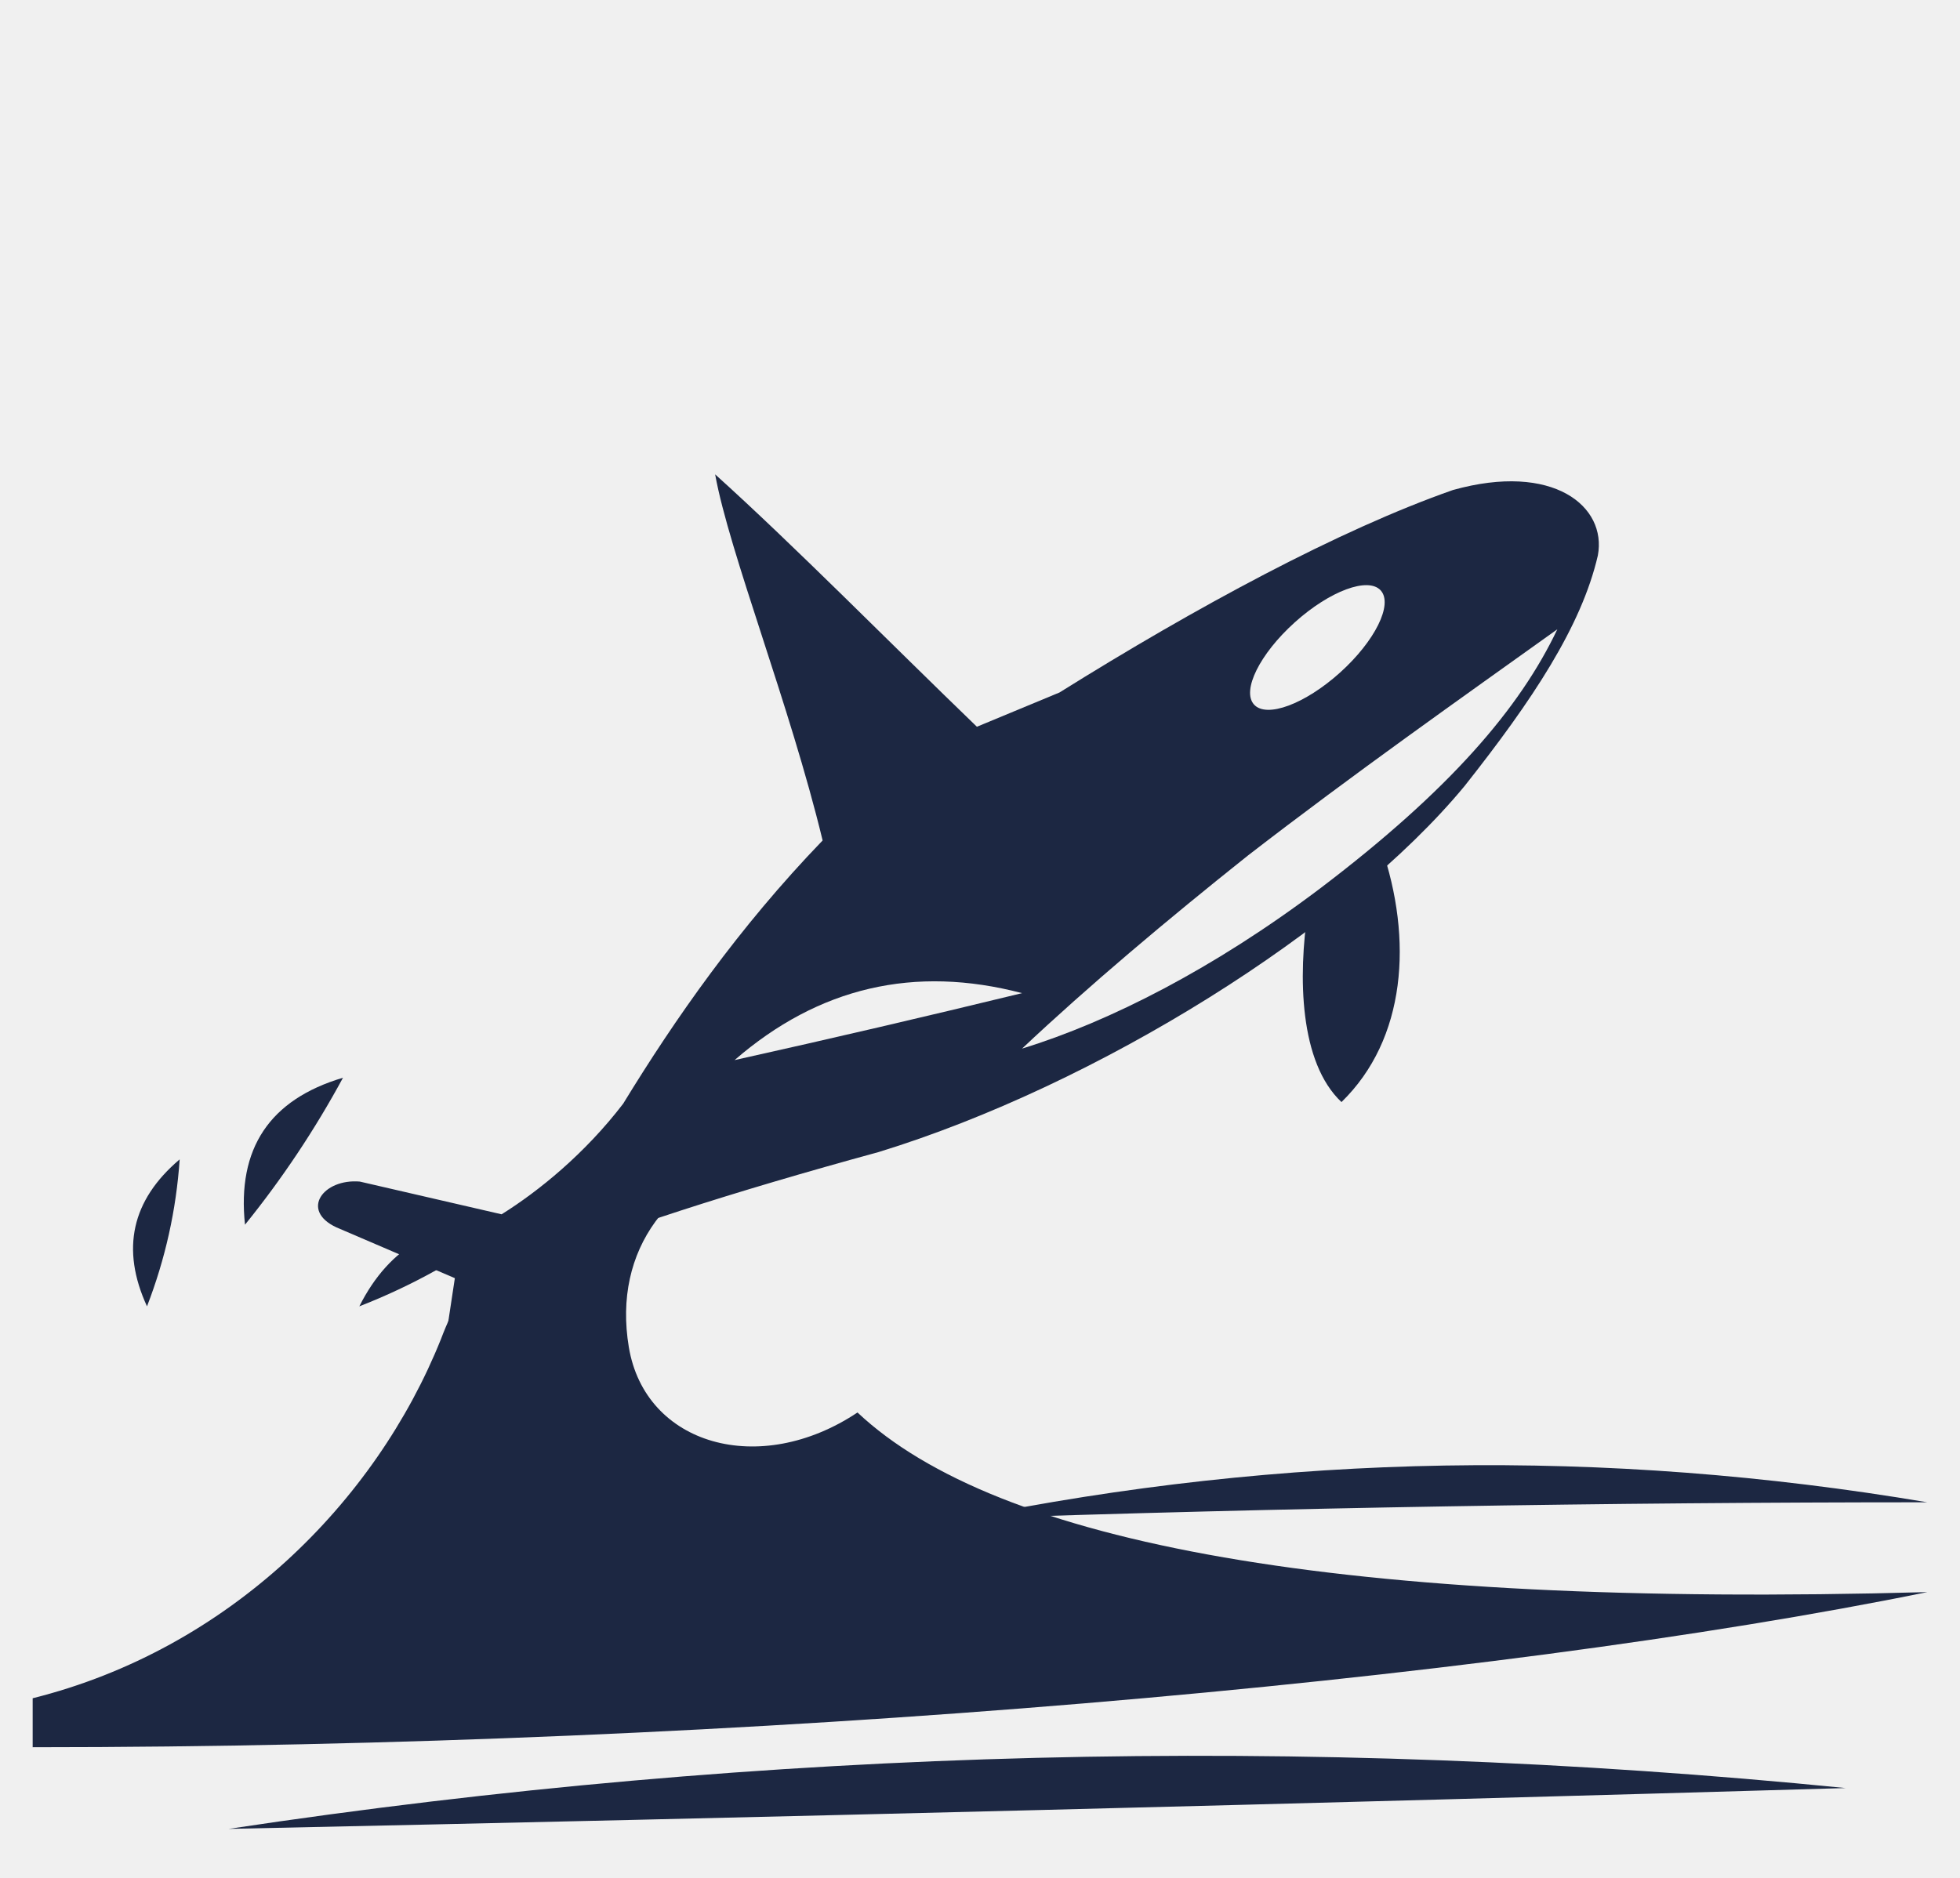
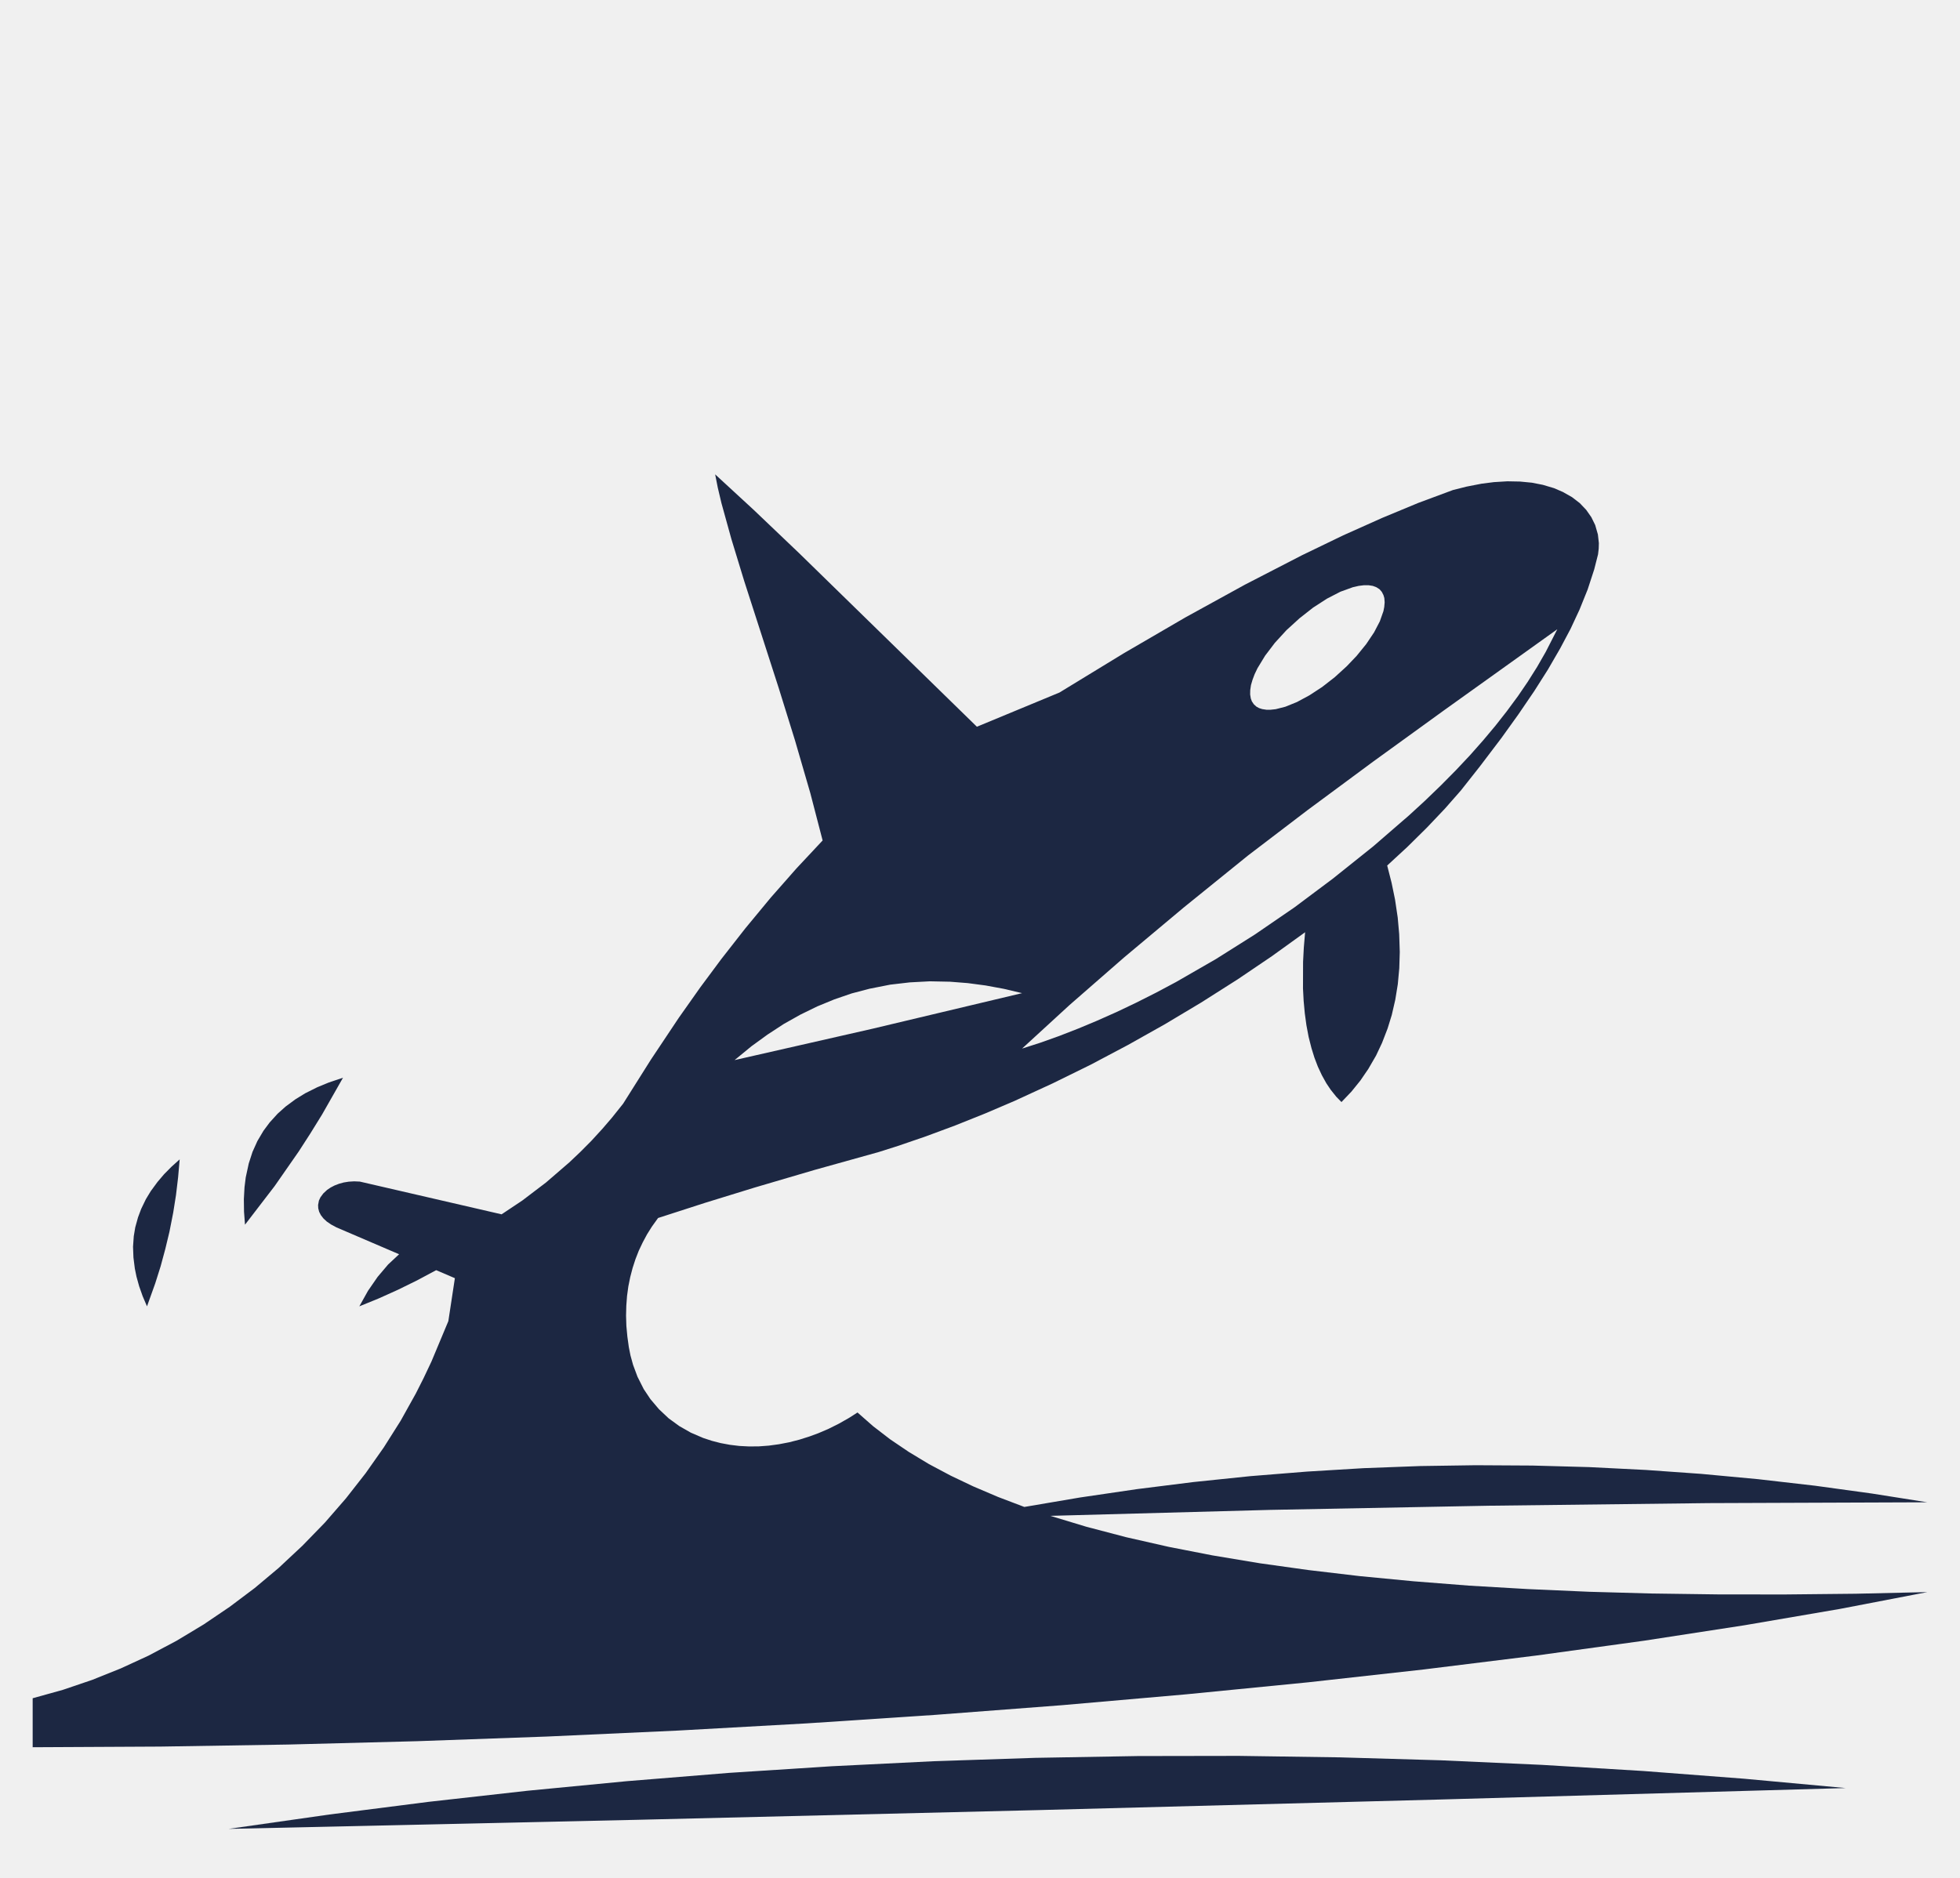
<svg xmlns="http://www.w3.org/2000/svg" viewBox="0 0 240 230" width="720" height="690">
-   <defs>
-     <mask id="ink" maskUnits="userSpaceOnUse" x="0" y="0" width="240" height="230">
-       <g transform="translate(120,110) rotate(-32) scale(0.9) translate(-100,-50)">
-         <path d="M196,55 C200.6,50 197.6,41 184,37 C168,33.4 146,32 124,32 L112,30 C108,14 104,-4 100,-18 C96,-8 92,14 86,32 C70,36 56,42 44,48 C36,51 28,52 22,52 L8,38 C4,35 -1,37 2,41.6 L12,56 L0,70 C-2.6,74 1.6,76.6 6,73 L22,60 C34,62 50,66 70,72 C100,80 140,80 164,72 C178,67 189,62 196,55 Z" fill="#fff" />
-         <path d="M150,73 C147,86 139,97 127,99.6 C125,92 131,82 137,75 Z" fill="#fff" />
-         <ellipse cx="157" cy="45.4" rx="11.6" ry="4.6" transform="rotate(-10 157 45.4)" fill="#000" />
-         <path d="M186,60.6 C176,67 162,71.4 140,73.4 C122,75 106,73.6 94,70.4 C106,68 120,66 134,64.4 C152,62.6 170,61.6 186,60.6 Z" fill="#000" />
-         <path d="M98,64 C85.29,59.79 72.62,55.46 60,51 C74.95,48.65 87.62,52.98 98,64 Z" fill="#000" />
-       </g>
-       <path d="M4,208 C28,202 46,184 54,164 C60,148 76,138 94,141 C82,144 75,153 77,165 C79,177 93,181 105,173 C122,189 164,197 236,195 C182,206 92,214 4,214 Z" fill="#fff" />
-       <path d="M28,224 C93.79,214.07 159.79,212.4 226,219 C160.01,220.93 94.01,222.6 28,224 Z" fill="#fff" />
-       <path d="M118,186 C157.21,178 196.54,177.33 236,184 C196.66,184 157.32,184.67 118,186 Z" fill="#fff" />
-       <path d="M30,150 C29.01,140.67 33.01,134.67 42,132 C38.55,138.37 34.55,144.37 30,150 Z" fill="#fff" />
-       <path d="M18,160 C14.78,152.99 16.11,146.99 22,142 C21.58,148.2 20.24,154.2 18,160 Z" fill="#fff" />
-       <path d="M44,160 C47.73,152.59 53.73,149.25 62,150 C56.45,154.15 50.45,157.48 44,160 Z" fill="#fff" />
-     </mask>
-   </defs>
-   <rect width="240" height="230" fill="#1c2742" mask="url(#ink)" />
+   <path fill="#1c2742" fill-rule="evenodd" d="M195.78,66.52L195.66,65.46 195.33,64.31 194.86,63.35 194.23,62.45 193.44,61.62 192.49,60.89 191.38,60.26 190.29,59.79 188.91,59.38 187.58,59.12 186.13,58.98 184.58,58.95 182.93,59.05 181.43,59.24 179.58,59.6 177.91,60.02 173.66,61.6 169.23,63.44 164.47,65.57 159.42,68.01 152.44,71.61 145.15,75.62 137.61,80.01 129.73,84.82 119.62,89.01 97.87,67.77 92.29,62.45 87.57,58.1 87.89,59.72 88.34,61.62 89.56,66.03 91.13,71.17 95.35,84.26 97.34,90.66 99.22,97.13 100.73,102.94 97.53,106.36 94.37,109.95 91.26,113.71 88.32,117.47 85.75,120.93 83.11,124.67 79.71,129.77 76.3,135.18 74.91,136.92 73.74,138.28 72.42,139.72 71.07,141.08 69.71,142.37 66.86,144.83 63.94,147.05 61.42,148.73 44.06,144.72 43.36,144.69 42.7,144.73 42.08,144.83 41.5,144.99 40.96,145.2 40.48,145.45 40.05,145.74 39.58,146.18 39.23,146.66 39.05,147.05 38.95,147.59 38.97,148 39.08,148.42 39.29,148.83 39.6,149.23 40.02,149.62 40.55,149.98 41.2,150.33 48.87,153.62 47.52,154.88 46.24,156.39 45.06,158.1 44,160 46.4,159.02 48.75,157.96 51.07,156.82 53.41,155.57 55.7,156.55 54.9,161.81 52.83,166.76 51.86,168.81 50.92,170.67 49.06,174.01 47,177.27 44.77,180.44 42.36,183.52 39.78,186.49 37.02,189.33 34.11,192.05 31.19,194.5 28.13,196.8 24.94,198.96 21.62,200.96 18.17,202.79 14.78,204.35 11.29,205.75 7.7,206.97 4,208 4,214 19.64,213.92 35.27,213.67 51.07,213.26 66.99,212.69 82.98,211.96 98.75,211.08 114.46,210.04 130.05,208.85 145.24,207.52 160.16,206.05 174.37,204.47 188.18,202.76 201.33,200.95 213.61,199.06 225.29,197.06 236,195 227.22,195.2 218.45,195.29 210.29,195.28 202.16,195.17 194.61,194.96 187.1,194.63 179.91,194.21 173.04,193.67 166.48,193.04 160.22,192.3 154.28,191.47 148.45,190.5 143.12,189.46 137.92,188.28 133.04,187 128.61,185.66 155.53,184.93 182.28,184.42 209.24,184.1 236,184 229.23,182.93 222.25,181.97 215.29,181.17 208.32,180.52 201.56,180.04 194.59,179.69 187.64,179.5 180.68,179.46 173.93,179.56 166.98,179.82 160.03,180.24 153.08,180.8 146.14,181.52 139.2,182.39 132.26,183.41 125.43,184.57 122.22,183.35 119.17,182.05 116.42,180.74 113.75,179.32 111.28,177.83 108.99,176.28 106.9,174.67 105,173 103.97,173.66 102.72,174.37 101.46,175 100.2,175.54 99.14,175.93 97.88,176.33 96.63,176.65 95.38,176.89 94.14,177.06 92.92,177.15 91.72,177.16 90.54,177.1 89.38,176.96 88.25,176.75 87.16,176.47 86.1,176.12 84.59,175.47 83.17,174.66 81.87,173.71 80.69,172.6 79.64,171.36 78.82,170.13 78.06,168.62 77.52,167.17 77.2,166.01 77,165 76.82,163.7 76.7,162.42 76.66,161.16 76.69,159.93 76.78,158.73 76.94,157.56 77.17,156.42 77.46,155.31 77.81,154.23 78.22,153.18 78.7,152.17 79.23,151.18 79.82,150.24 80.58,149.18 86.37,147.31 92.44,145.44 99.75,143.29 107.6,141.1 109.96,140.35 113.37,139.18 116.98,137.84 120.6,136.39 124.23,134.84 128.9,132.69 133.54,130.41 138.13,127.98 142.65,125.44 147.08,122.79 151.55,119.95 155.73,117.12 159.81,114.18 159.65,116.07 159.56,117.8 159.55,121.07 159.63,122.59 159.77,124.1 159.97,125.57 160.24,127 160.59,128.38 160.95,129.54 161.37,130.64 161.86,131.69 162.41,132.68 162.94,133.47 163.62,134.32 164.26,134.98 165.48,133.7 166.58,132.34 167.55,130.92 168.5,129.28 169.23,127.73 169.91,125.97 170.42,124.32 170.85,122.45 171.16,120.54 171.34,118.59 171.4,116.6 171.33,114.42 171.15,112.39 170.82,110.17 170.4,108.13 169.86,106.01 172.32,103.74 174.7,101.39 176.93,99.04 178.88,96.82 181.2,93.88 183.84,90.4 185.93,87.49 187.87,84.64 189.54,82.01 191.04,79.42 192.31,77.03 193.41,74.67 194.41,72.19 195.21,69.74 195.68,67.89 195.76,67.2ZM190.69,77.07L189.27,79.85 188.22,81.68 187.06,83.52 185.88,85.25 184.5,87.12 183.11,88.89 181.61,90.68 180,92.5 178.28,94.33 176.43,96.2 174.47,98.09 172.53,99.87 168.14,103.67 163.24,107.59 158.51,111.13 153.67,114.45 148.88,117.47 144,120.28 141.6,121.56 139.08,122.83 136.75,123.94 134.3,125.03 132.05,125.97 129.69,126.89 127.39,127.71 125.15,128.43 130.97,123.09 137.65,117.26 144.97,111.13 152.82,104.78 160.1,99.23 168.13,93.29 176.79,87.02ZM169.4,72.88L169.51,73.25 169.55,73.77 169.5,74.34 169.4,74.85 168.96,76.1 168.25,77.46 167.29,78.89 166.12,80.33 164.9,81.61 163.44,82.94 161.9,84.14 160.34,85.16 158.82,85.98 157.39,86.56 156.21,86.86 155.57,86.93 155.08,86.93 154.56,86.85 154.18,86.73 153.85,86.55 153.53,86.26 153.29,85.9 153.16,85.55 153.08,85.06 153.09,84.52 153.18,83.91 153.37,83.26 153.63,82.57 153.98,81.84 154.91,80.31 156.11,78.73 157.53,77.18 159.12,75.73 160.79,74.42 162.49,73.32 164.14,72.47 165.66,71.92 166.36,71.76 167,71.68 167.59,71.68 168.1,71.76 168.55,71.93 168.92,72.17 169.2,72.49ZM125.15,121.64L106.78,126.01 89.95,129.84 92.02,128.14 93.99,126.71 95.98,125.41 98.01,124.27 100.08,123.26 102.17,122.4 104.3,121.67 106.47,121.1 109,120.6 111.41,120.32 113.86,120.19 116.34,120.24 118.5,120.41 120.69,120.7 122.91,121.11ZM28,224L77.96,222.89 127.11,221.7 176.46,220.4 226,219 213.6,217.86 201.21,216.91 188.82,216.16 176.43,215.6 164.05,215.24 151.68,215.06 139.31,215.08 126.74,215.3 114.38,215.71 101.83,216.33 89.28,217.14 76.73,218.16 64.59,219.33 52.46,220.69 40.33,222.24ZM30,150L33.63,145.27 36.58,141.03 37.98,138.86 39.44,136.5 42,132 40.27,132.58 38.86,133.16 37.38,133.9 36.19,134.63 34.96,135.54 33.99,136.41 33.01,137.49 32.26,138.5 31.52,139.75 30.92,141.08 30.46,142.5 30.09,144.21 29.94,145.41 29.86,146.87 29.88,148.4ZM18,160L19.01,157.18 19.67,155.09 20.24,152.98 20.75,150.86 21.21,148.52 21.55,146.37 21.81,144.19 22,142 21,142.9 20.09,143.82 19.29,144.76 18.46,145.89 17.86,146.88 17.29,148.06 16.9,149.1 16.56,150.33 16.38,151.41 16.29,152.7 16.34,154.02 16.51,155.37 16.71,156.35 17.04,157.54 17.47,158.76Z" />
</svg>
